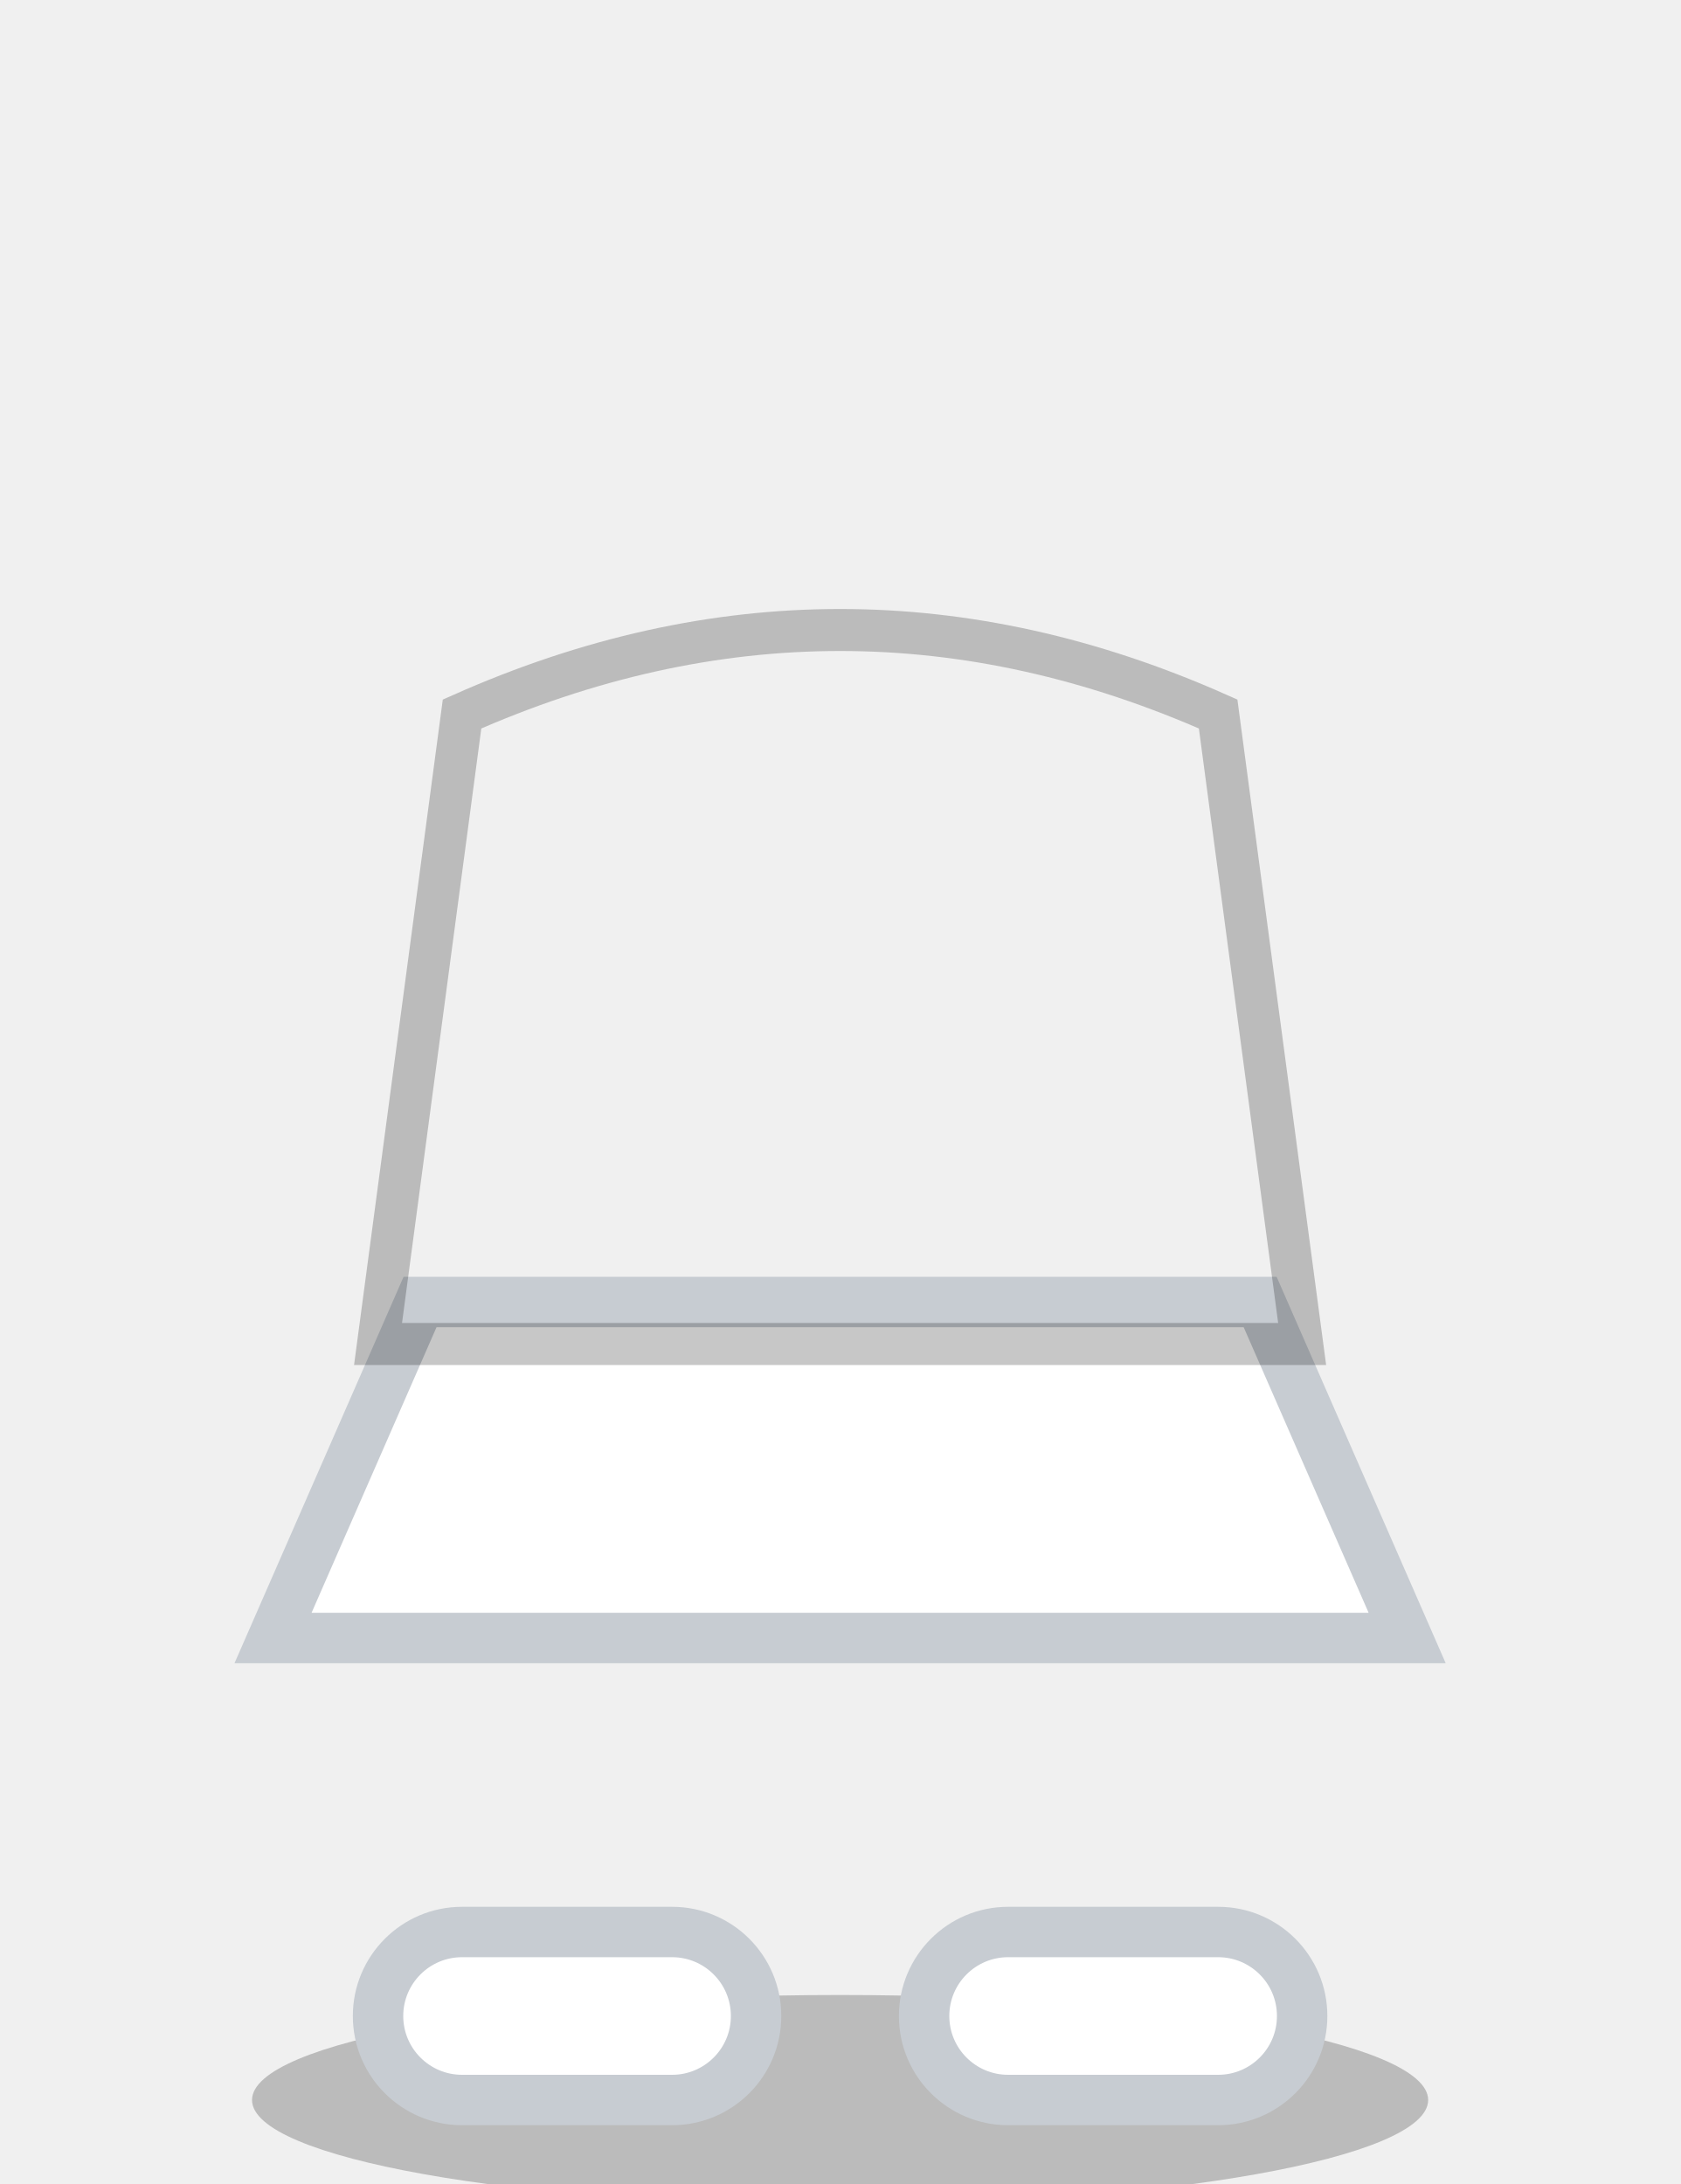
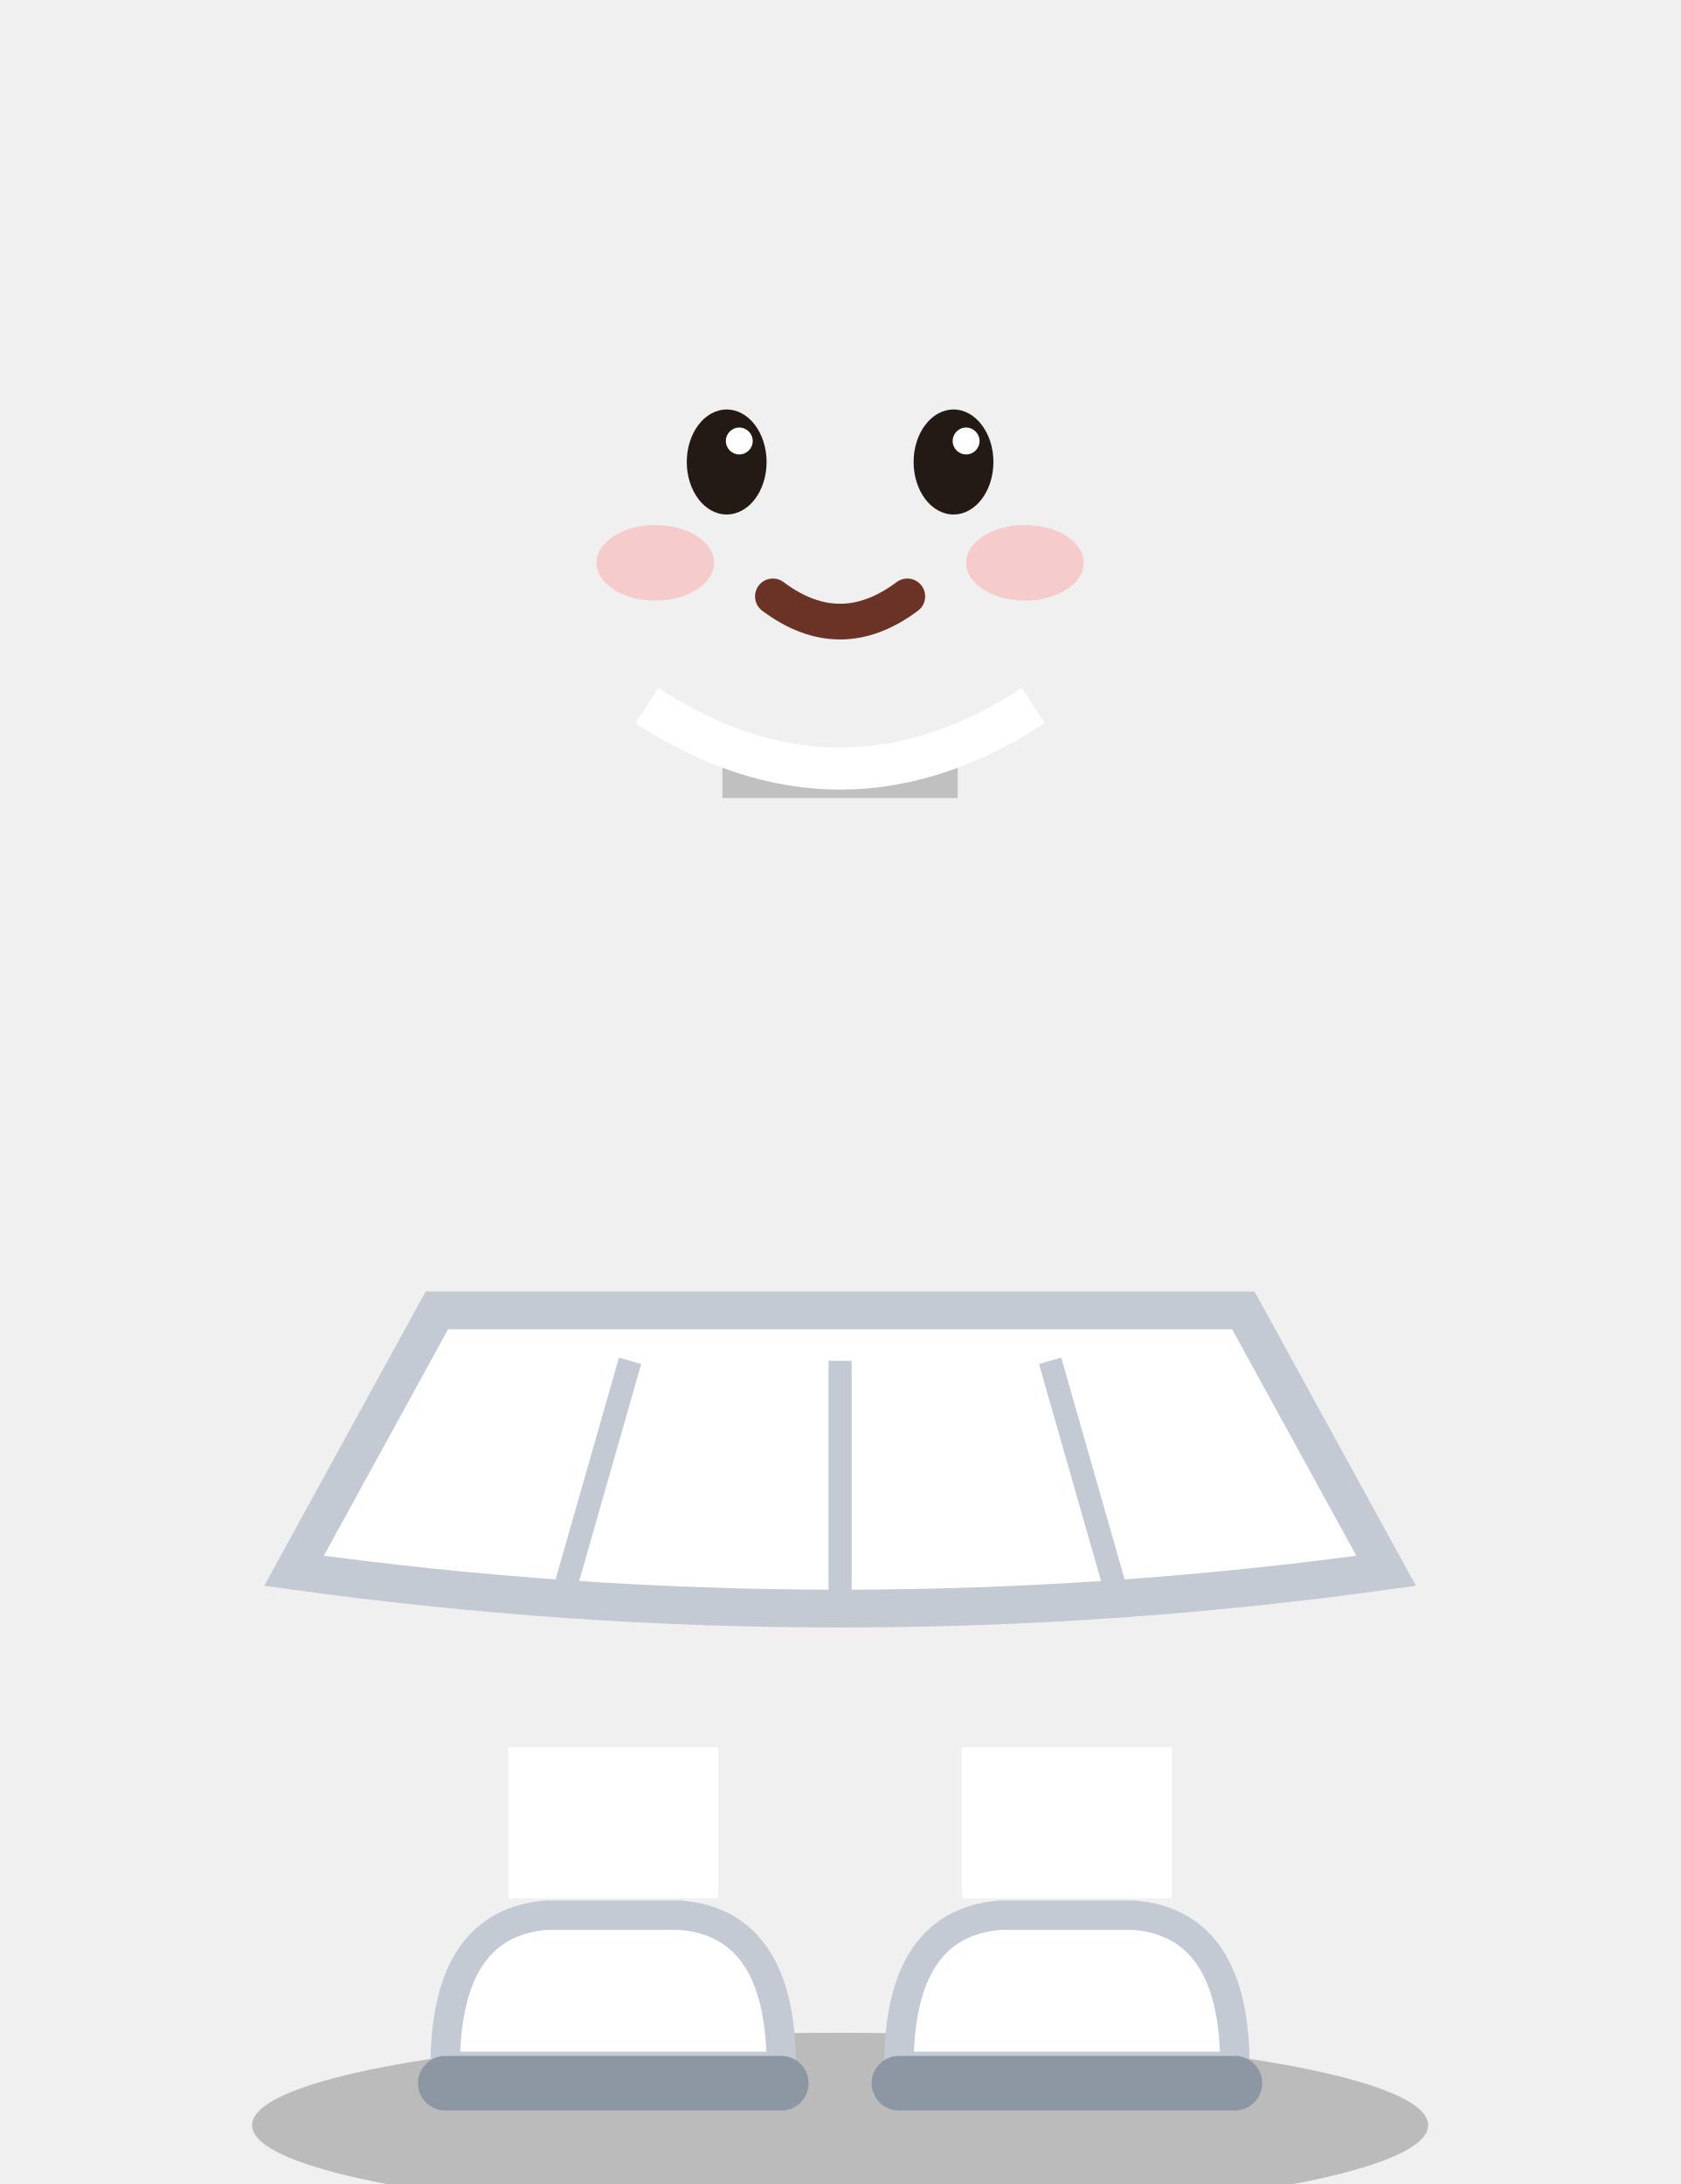
<svg xmlns="http://www.w3.org/2000/svg" width="40" height="52" viewBox="0 0 40 52">
-   <ellipse cx="20" cy="50" rx="14" ry="2.5" fill="#000" opacity=".22" />
-   <g fill="#fff" stroke="#c7ccd2" stroke-width="1.2">
-     <rect x="9" y="46" width="9" height="4" rx="2" />
-     <rect x="22" y="46" width="9" height="4" rx="2" />
-     <path d="M10 31h20l3.5 8H6.5z" />
-   </g>
-   <path d="M11 17q9-4 18 0l2 15H9z" fill="none" stroke="#00000038" stroke-width="1" />
+   <ellipse cx="20" cy="50.6" rx="14" ry="2.2" fill="#000000" opacity=".22" />
+   <path d="M14.6 41.6v3.6M25.4 41.6v3.6" stroke="#ffffff" stroke-width="5" stroke-linecap="butt" />
+   <path d="M10.6 49.2q0-3.4 2.4-3.6h3.2q2.4.2 2.4 3.6z" fill="#ffffff" stroke="#c3cad3" stroke-width=".7" />
+   <path d="M10.6 49.6h8" stroke="#8d97a3" stroke-width="1.3" stroke-linecap="round" />
+   <path d="M21.4 49.2q0-3.4 2.4-3.6h3.2q2.4.2 2.4 3.6z" fill="#ffffff" stroke="#c3cad3" stroke-width=".7" />
+   <path d="M21.4 49.6h8" stroke="#8d97a3" stroke-width="1.3" stroke-linecap="round" />
+   <path d="M10.4 31.2h19.2l3.4 6.2q-13 1.8-26 0z" fill="#ffffff" stroke="#c3cad3" stroke-width=".9" />
+   <path d="M15 32.4l-1.6 5.6M20 32.4v6M25 32.4l1.6 5.6" stroke="#c3cad3" stroke-width=".55" />
+   <path d="M17.2 17.4q2.8 1.6 5.6 0v1.6h-5.6z" fill="#000000" opacity=".2" />
+   <path d="M15.4 16.8q4.6 3 9.2 0" fill="none" stroke="#ffffff" stroke-width="1" />
+   <ellipse cx="17.3" cy="11" rx=".95" ry="1.25" fill="#241a15" />
+   <ellipse cx="22.7" cy="11" rx=".95" ry="1.25" fill="#241a15" />
+   <circle cx="17.6" cy="10.5" r=".32" fill="#fff" />
+   <circle cx="23" cy="10.5" r=".32" fill="#fff" />
+   <path d="M18.4 14.2q1.6 1.2 3.2 0" fill="none" stroke="#6b3326" stroke-width=".85" stroke-linecap="round" />
+   <ellipse cx="15.6" cy="13.4" rx="1.4" ry=".9" fill="#ff7a7a" opacity=".32" />
+   <ellipse cx="24.4" cy="13.4" rx="1.4" ry=".9" fill="#ff7a7a" opacity=".32" />
</svg>
